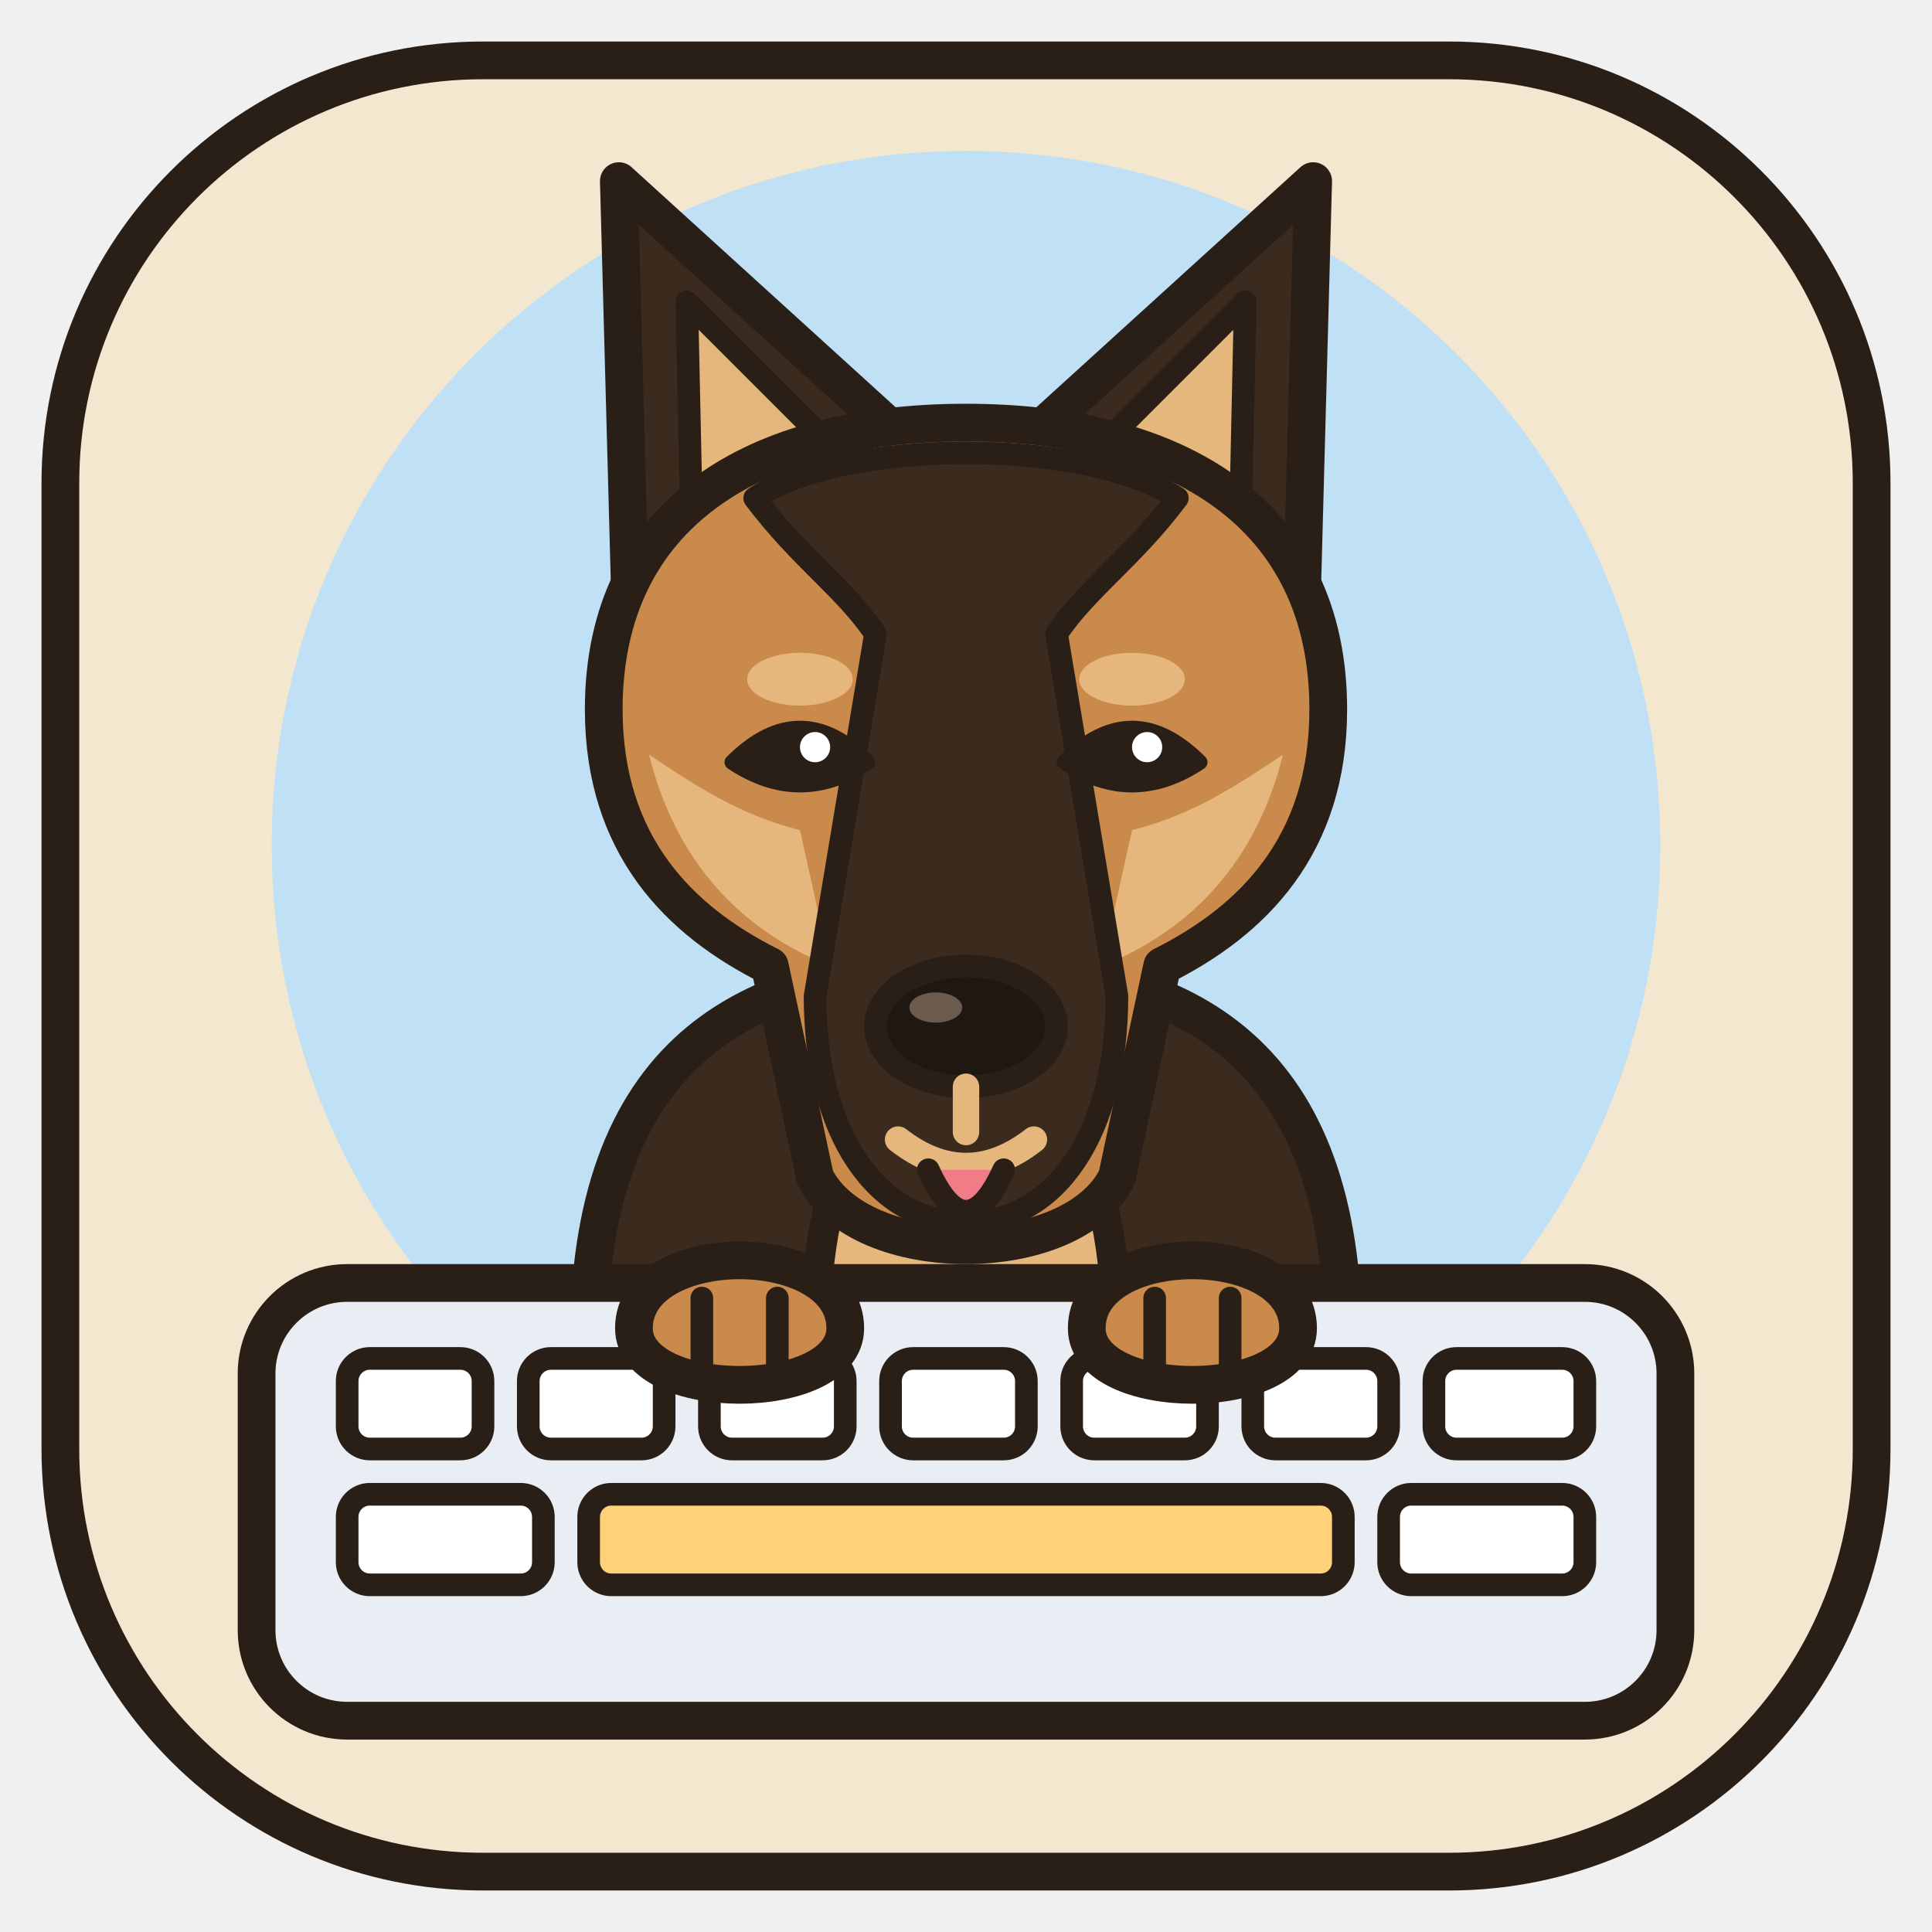
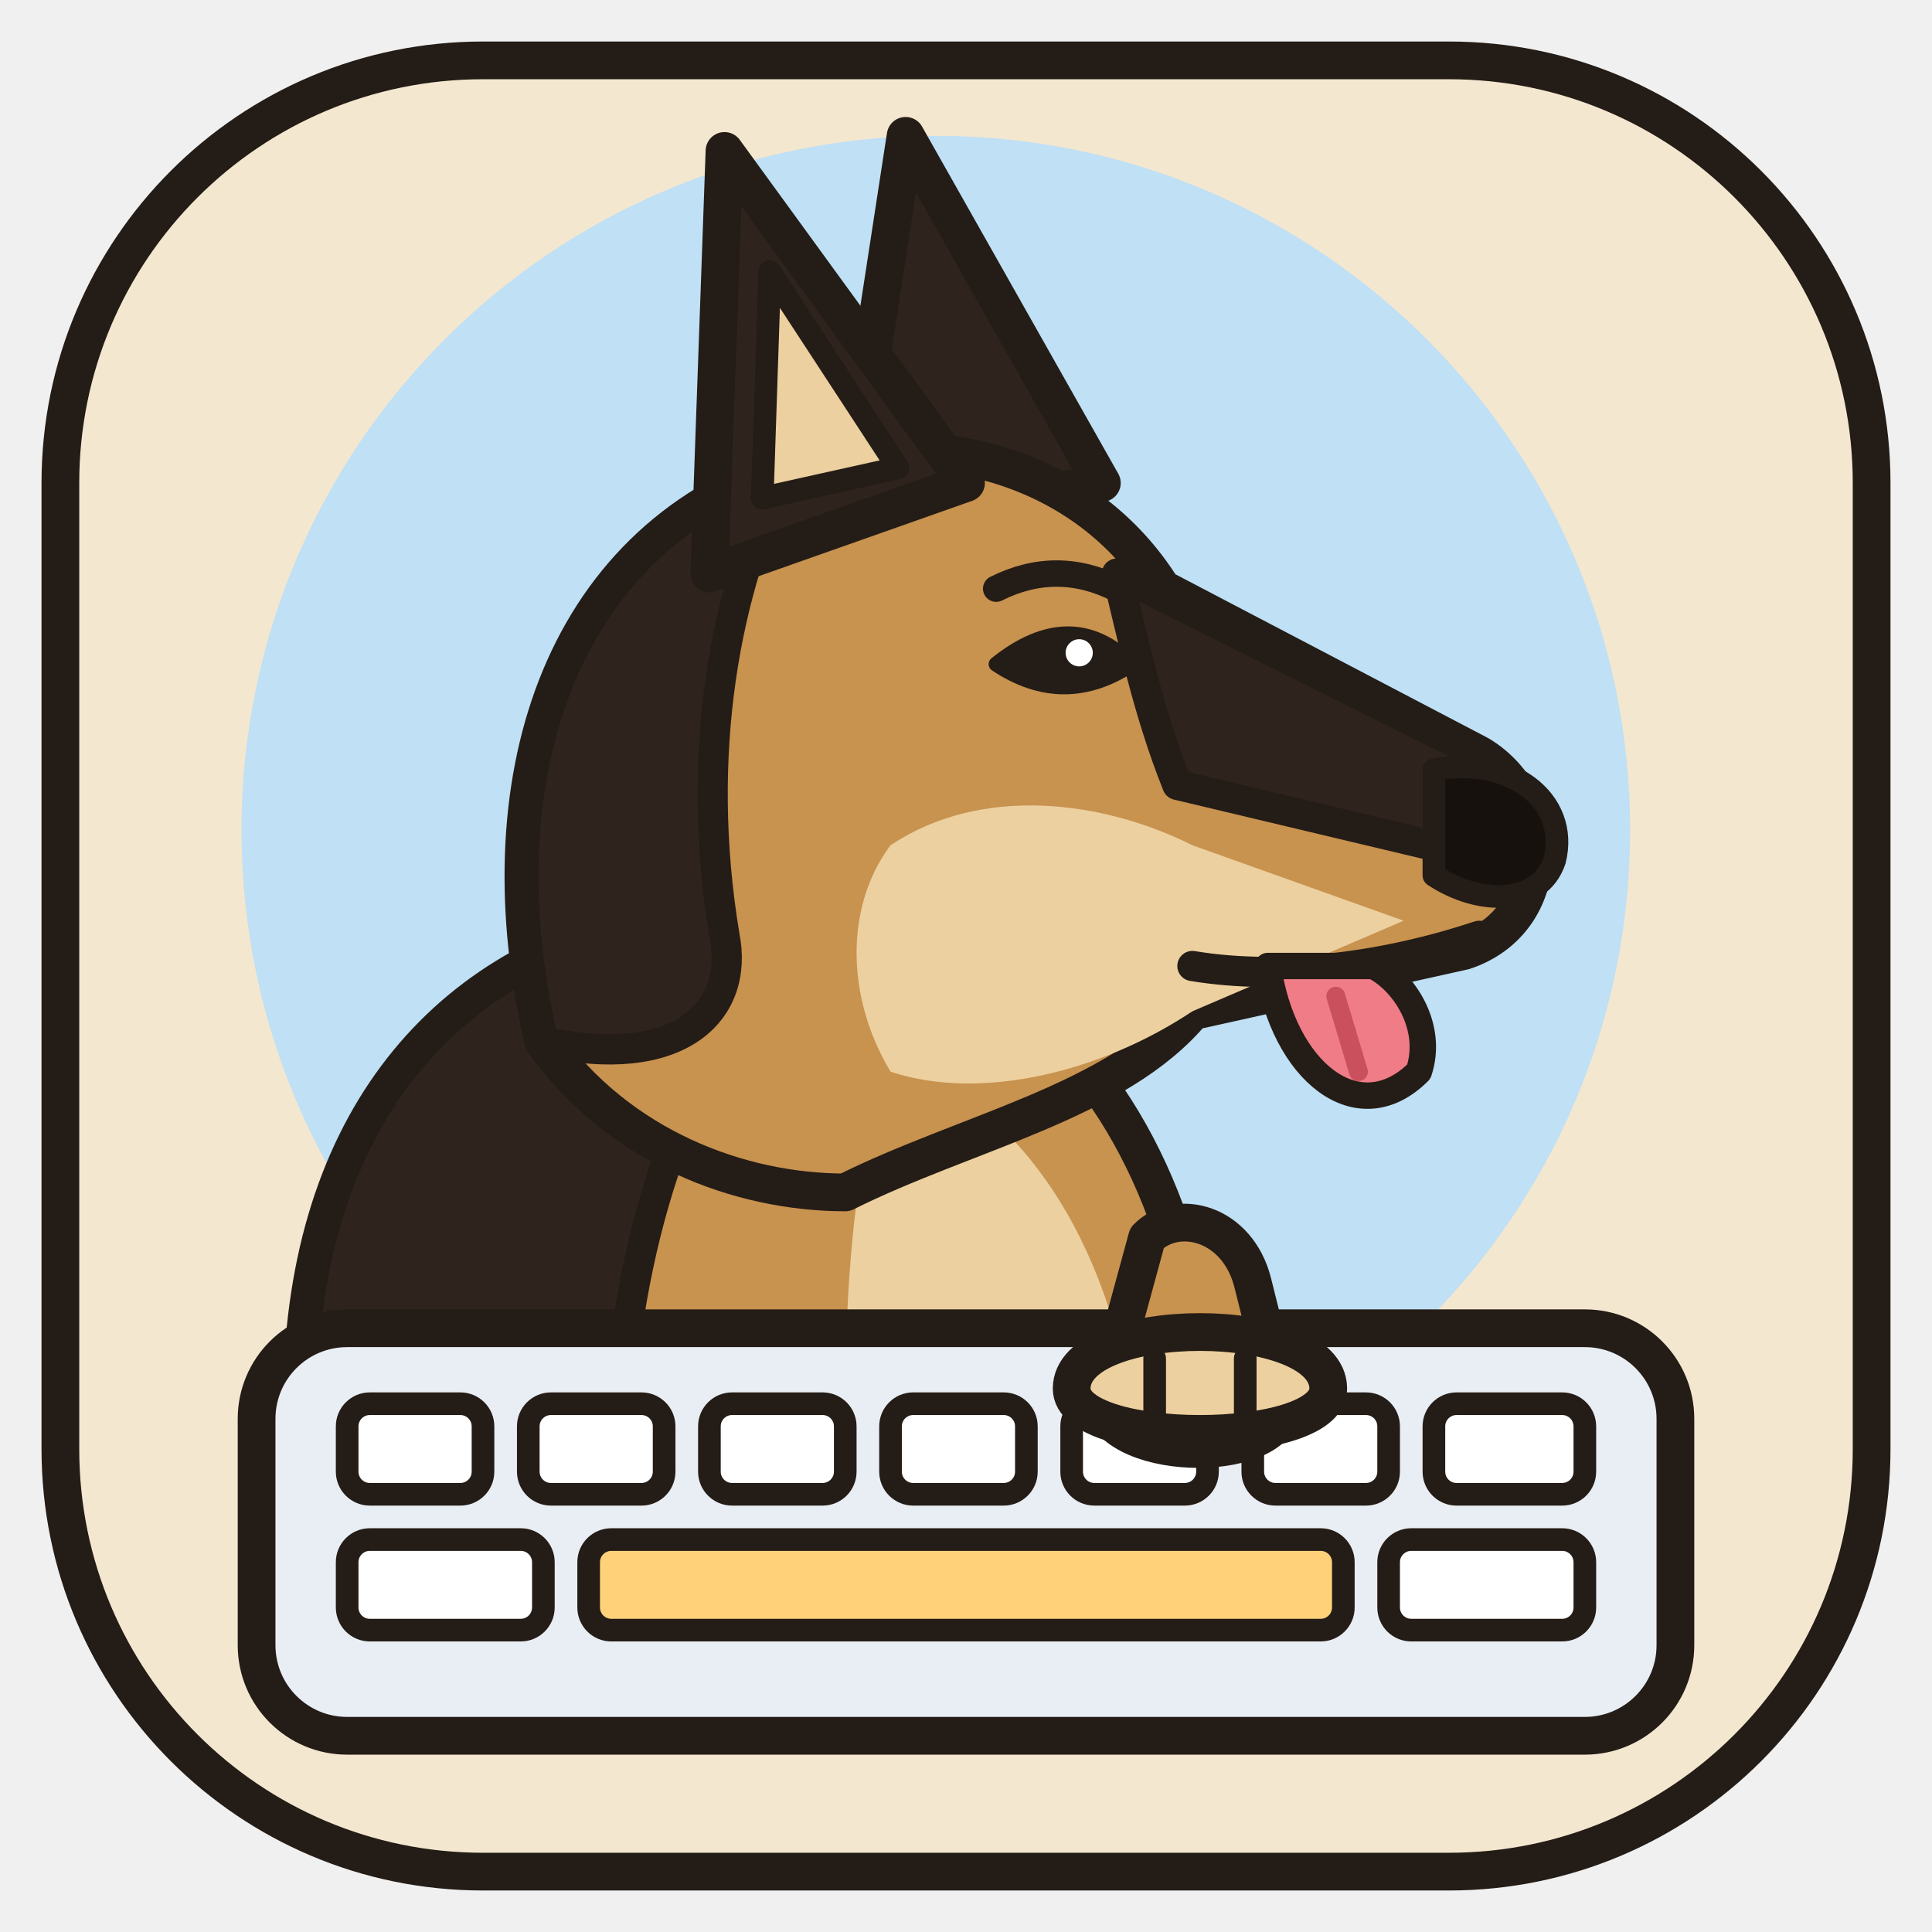
<svg xmlns="http://www.w3.org/2000/svg" viewBox="0 0 256 256">
-   <g stroke="#2a1f17" stroke-width="5" stroke-linejoin="round" stroke-linecap="round">
+   <g stroke="#241c16" stroke-width="5" stroke-linejoin="round" stroke-linecap="round">
    <rect x="8" y="8" width="240" height="240" rx="56" fill="#f4e7cf" />
-     <circle cx="128" cy="112" r="92" fill="#bfe0f5" stroke="none" />
-     <path d="M78 178 C78 140 98 128 128 128 C158 128 178 140 178 178 Z" fill="#3b2a1e" />
-     <path d="M108 178 C108 152 116 144 128 144 C140 144 148 152 148 178 Z" fill="#e6b77c" stroke-width="4" />
-     <path d="M84 98 L82 24 L126 64 Z" fill="#3b2a1e" />
-     <path d="M92 86 L91 40 L115 64 Z" fill="#e6b77c" stroke-width="3" />
-     <path d="M172 98 L174 24 L130 64 Z" fill="#3b2a1e" />
-     <path d="M164 86 L165 40 L141 64 Z" fill="#e6b77c" stroke-width="3" />
-     <path d="M80 94 C80 68 100 56 128 56 C156 56 176 68 176 94 C176 112 166 122 154 128 L148 156 C142 168 114 168 108 156 L102 128 C90 122 80 112 80 94 Z" fill="#c98a4b" />
-     <path d="M86 100 C90 116 100 124 110 128 L106 110 C98 108 92 104 86 100 Z" fill="#e6b77c" stroke="none" />
-     <path d="M170 100 C166 116 156 124 146 128 L150 110 C158 108 164 104 170 100 Z" fill="#e6b77c" stroke="none" />
-     <path d="M100 66 C112 58 144 58 156 66 C150 74 144 78 140 84 L148 132 C148 150 140 162 128 162 C116 162 108 150 108 132 L116 84 C112 78 106 74 100 66 Z" fill="#3b2a1e" stroke-width="3" />
-     <ellipse cx="106" cy="90" rx="7" ry="3.5" fill="#e6b77c" stroke="none" />
-     <ellipse cx="150" cy="90" rx="7" ry="3.5" fill="#e6b77c" stroke="none" />
-     <path d="M97 101 Q106 92 115 101 Q106 107 97 101 Z" fill="#2a1f17" stroke="#2a1f17" stroke-width="2" />
-     <path d="M141 101 Q150 92 159 101 Q150 107 141 101 Z" fill="#2a1f17" stroke="#2a1f17" stroke-width="2" />
-     <circle cx="108" cy="99" r="2" fill="#fff" stroke="none" />
-     <circle cx="152" cy="99" r="2" fill="#fff" stroke="none" />
-     <ellipse cx="128" cy="136" rx="12" ry="8" fill="#1f1712" stroke-width="3" />
-     <ellipse cx="124" cy="133.5" rx="3.5" ry="2" fill="#6b5a4e" stroke="none" />
-     <path d="M128 144 V150 M119 151 Q128 158 137 151" fill="none" stroke="#e6b77c" stroke-width="3.5" />
-     <path d="M123 155 Q128 166 133 155" fill="#ef7c86" stroke-width="3" />
-     <rect x="34" y="170" width="188" height="58" rx="12" fill="#e9eef4" />
+     <circle cx="124" cy="110" r="92" fill="#bfe0f5" stroke="none" />
+     <path d="M40 186 C40 150 58 128 86 122 L134 132 C150 144 158 164 160 186 Z" fill="#c8924f" />
+     <path d="M40 186 C40 150 58 128 86 122 L104 126 C92 140 84 160 82 186 Z" fill="#2e241d" stroke-width="4" />
+     <path d="M118 140 C134 146 146 162 150 186 L112 186 C112 166 114 150 118 140 Z" fill="#ecd09f" stroke="none" />
+     <path d="M112 70 L120 18 L146 64 Z" fill="#2e241d" />
+     <path d="M72 138 C64 104 74 72 104 62 C124 56 144 62 154 78 L196 100 C206 106 206 122 194 126 L158 134 C148 146 128 150 112 158 C98 158 82 152 72 138 Z" fill="#c8924f" />
+     <path d="M72 138 C64 104 74 72 104 62 C96 78 92 100 96 124 C98 134 90 142 72 138 Z" fill="#2e241d" stroke-width="4" />
+     <path d="M94 76 L96 20 L128 64 Z" fill="#2e241d" />
+     <path d="M101 66 L102 36 L119 62 Z" fill="#ecd09f" stroke-width="3" />
+     <path d="M148 76 L196 100 C204 104 204 112 198 114 L156 104 C152 94 150 84 148 76 Z" fill="#2e241d" stroke-width="4" />
+     <path d="M118 112 C130 104 146 106 158 112 L186 122 L158 134 C146 142 130 146 118 142 C112 132 112 120 118 112 Z" fill="#ecd09f" stroke="none" />
+     <path d="M190 102 C200 100 208 106 206 114 C204 120 196 120 190 116 Z" fill="#17110d" stroke-width="3" />
+     <path d="M196 124 C184 128 170 130 158 128" fill="none" stroke-width="4" />
+     <path d="M168 128 C170 142 180 150 188 142 C190 136 186 130 182 128 Z" fill="#ef7c86" stroke-width="3.5" />
+     <path d="M177 132 L180 142" fill="none" stroke="#c9505c" stroke-width="2.5" />
+     <path d="M132 88 Q142 80 150 88 Q141 94 132 88 Z" fill="#241c16" stroke-width="2" />
+     <circle cx="143" cy="86.5" r="1.8" fill="#fff" stroke="none" />
+     <path d="M132 78 Q140 74 148 78" fill="none" stroke-width="3.5" />
+     <rect x="34" y="176" width="188" height="54" rx="12" fill="#e9eef4" />
    <g fill="#ffffff" stroke-width="3">
-       <rect x="46" y="180" width="18" height="12" rx="3" />
-       <rect x="70" y="180" width="18" height="12" rx="3" />
-       <rect x="94" y="180" width="18" height="12" rx="3" />
-       <rect x="118" y="180" width="18" height="12" rx="3" />
-       <rect x="142" y="180" width="18" height="12" rx="3" />
-       <rect x="166" y="180" width="18" height="12" rx="3" />
-       <rect x="190" y="180" width="20" height="12" rx="3" />
-       <rect x="46" y="198" width="26" height="12" rx="3" />
-       <rect x="184" y="198" width="26" height="12" rx="3" />
-       <rect x="78" y="198" width="100" height="12" rx="3" fill="#ffd27a" />
+       <rect x="46" y="186" width="18" height="12" rx="3" />
+       <rect x="70" y="186" width="18" height="12" rx="3" />
+       <rect x="94" y="186" width="18" height="12" rx="3" />
+       <rect x="118" y="186" width="18" height="12" rx="3" />
+       <rect x="142" y="186" width="18" height="12" rx="3" />
+       <rect x="166" y="186" width="18" height="12" rx="3" />
+       <rect x="190" y="186" width="20" height="12" rx="3" />
+       <rect x="46" y="204" width="26" height="12" rx="3" />
+       <rect x="184" y="204" width="26" height="12" rx="3" />
+       <rect x="78" y="204" width="100" height="12" rx="3" fill="#ffd27a" />
    </g>
-     <path d="M84 176 C84 164 112 164 112 176 C112 186 84 186 84 176 Z" fill="#c98a4b" />
-     <path d="M144 176 C144 164 172 164 172 176 C172 186 144 186 144 176 Z" fill="#c98a4b" />
-     <path d="M93 172 V181 M103 172 V181 M153 172 V181 M163 172 V181" fill="none" stroke-width="3" />
+     <g transform="translate(30 0)">
+       <path d="M122 164 C126 160 134 162 136 170 L140 186 C140 194 118 194 116 186 Z" fill="#c8924f" />
+       <path d="M112 184 C112 174 146 174 146 184 C146 192 112 192 112 184 Z" fill="#ecd09f" />
+       <path d="M123 180 V189 M135 180 V189" fill="none" stroke-width="3" />
+     </g>
  </g>
</svg>
